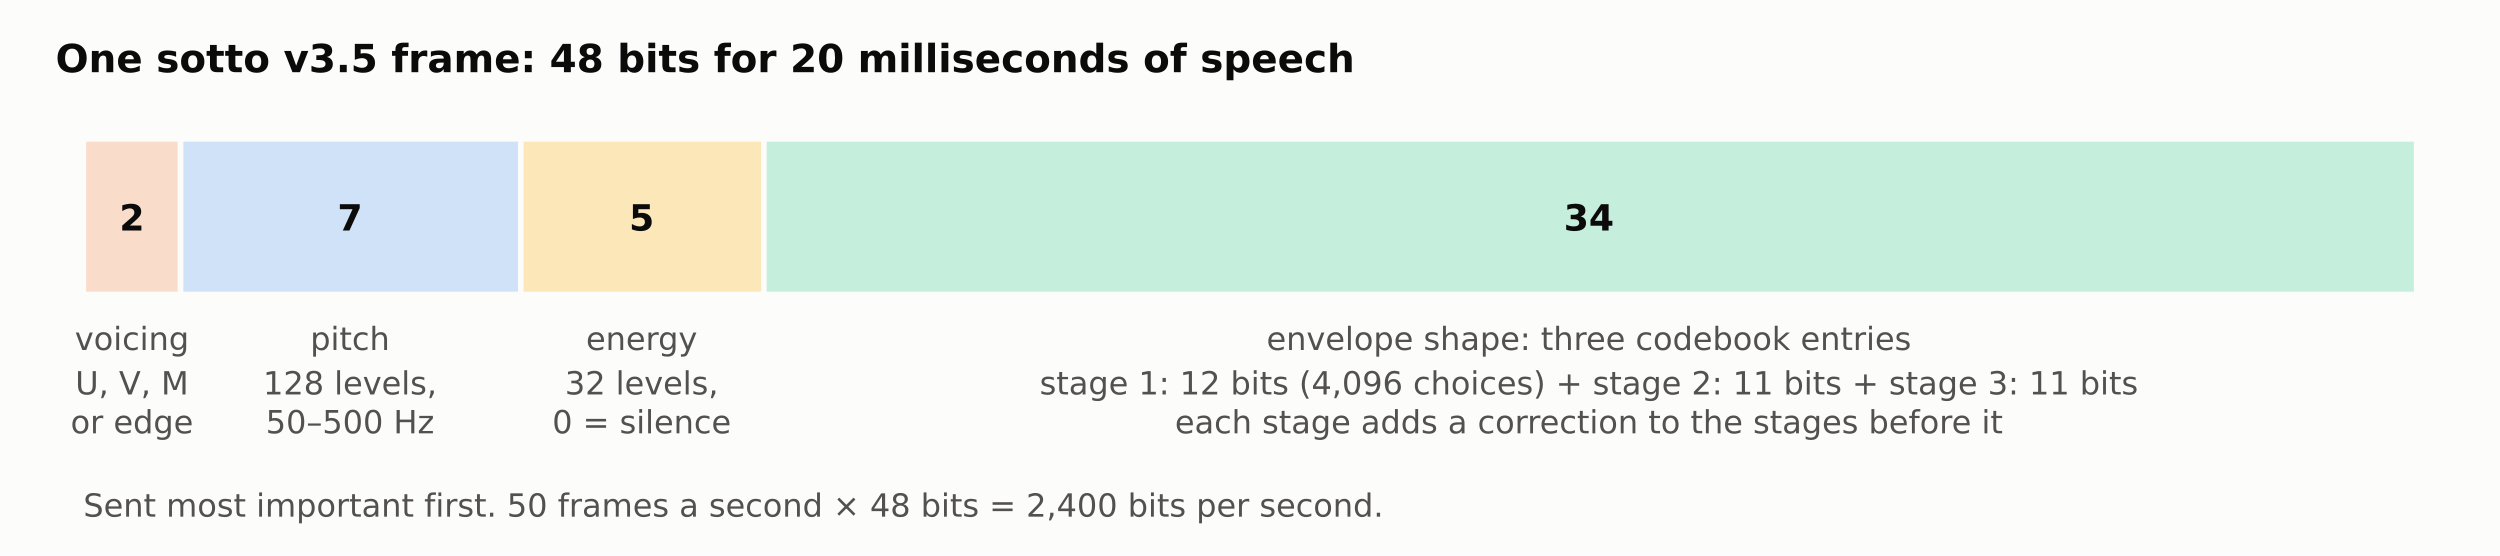
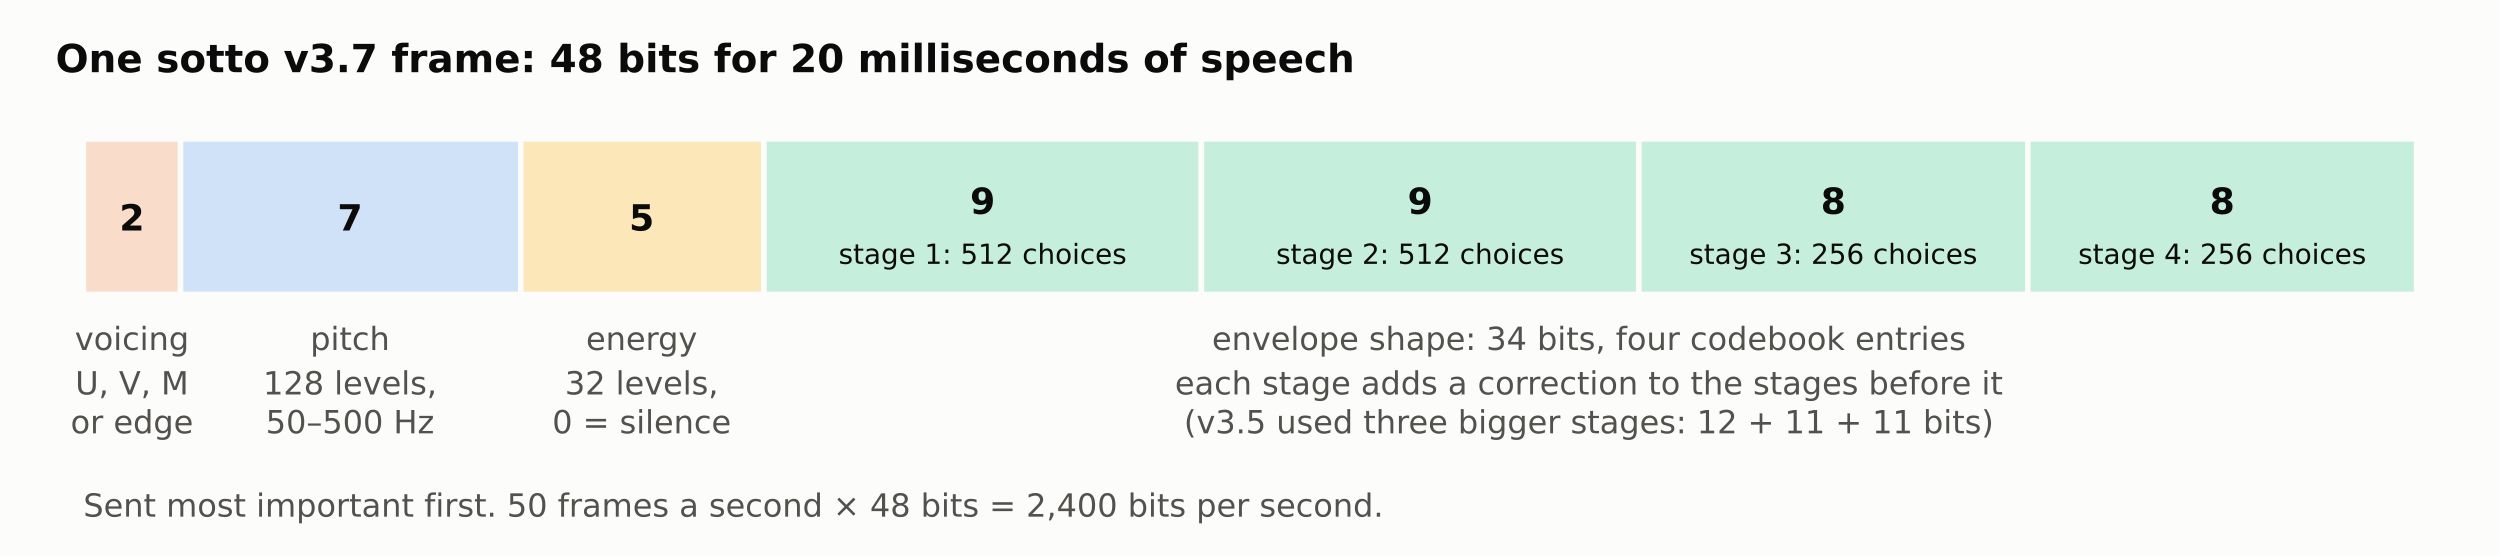
<svg xmlns="http://www.w3.org/2000/svg" viewBox="0 0 900 200" width="900" height="200" font-family="DejaVu Sans, system-ui, sans-serif">
  <style>
    .t { font-size: 13px; font-weight: bold; fill: #0b0b0b; text-anchor: middle; }
    .s { font-size: 11.5px; fill: #52514e; text-anchor: middle; }
    .n { font-size: 10px; fill: #0b0b0b; text-anchor: middle; }
  </style>
  <rect width="900" height="200" fill="#fcfcfb" />
-   <text x="20" y="26" style="font-size:14px;font-weight:bold;fill:#0b0b0b">One sotto v3.5 frame: 48 bits for 20 milliseconds of speech</text>
+   <text x="20" y="26" style="font-size:14px;font-weight:bold;fill:#0b0b0b">One sotto v3.7 frame: 48 bits for 20 milliseconds of speech</text>
  <rect x="30" y="50" width="35" height="56" fill="#f9dcc9" stroke="#fcfcfb" stroke-width="2" />
  <rect x="65" y="50" width="122.5" height="56" fill="#cfe2f8" stroke="#fcfcfb" stroke-width="2" />
  <rect x="187.5" y="50" width="87.5" height="56" fill="#fbe7b8" stroke="#fcfcfb" stroke-width="2" />
-   <rect x="275" y="50" width="595" height="56" fill="#c6eedd" stroke="#fcfcfb" stroke-width="2" />
+   <rect x="275" y="50" width="157.5" height="56" fill="#c6eedd" stroke="#fcfcfb" stroke-width="2" />
+   <rect x="432.5" y="50" width="157.5" height="56" fill="#c6eedd" stroke="#fcfcfb" stroke-width="2" />
+   <rect x="590" y="50" width="140" height="56" fill="#c6eedd" stroke="#fcfcfb" stroke-width="2" />
+   <rect x="730" y="50" width="140" height="56" fill="#c6eedd" stroke="#fcfcfb" stroke-width="2" />
  <text x="47.5" y="83" class="t">2</text>
  <text x="126" y="83" class="t">7</text>
  <text x="231" y="83" class="t">5</text>
-   <text x="572" y="83" class="t">34</text>
+   <text x="353.75" y="77" class="t">9</text>
+   <text x="353.75" y="95" class="n">stage 1: 512 choices</text>
+   <text x="511.25" y="77" class="t">9</text>
+   <text x="511.25" y="95" class="n">stage 2: 512 choices</text>
+   <text x="660" y="77" class="t">8</text>
+   <text x="660" y="95" class="n">stage 3: 256 choices</text>
+   <text x="800" y="77" class="t">8</text>
+   <text x="800" y="95" class="n">stage 4: 256 choices</text>
  <text x="47.5" y="126" class="s">voicing</text>
  <text x="126" y="126" class="s">pitch</text>
  <text x="231" y="126" class="s">energy</text>
-   <text x="572" y="126" class="s">envelope shape: three codebook entries</text>
+   <text x="572" y="126" class="s">envelope shape: 34 bits, four codebook entries</text>
  <text x="47.5" y="142" class="s">U, V, M</text>
  <text x="47.5" y="156" class="s">or edge</text>
  <text x="126" y="142" class="s">128 levels,</text>
  <text x="126" y="156" class="s">50–500 Hz</text>
  <text x="231" y="142" class="s">32 levels,</text>
  <text x="231" y="156" class="s">0 = silence</text>
-   <text x="572" y="142" class="s">stage 1: 12 bits (4,096 choices) + stage 2: 11 bits + stage 3: 11 bits</text>
-   <text x="572" y="156" class="s">each stage adds a correction to the stages before it</text>
+   <text x="572" y="142" class="s">each stage adds a correction to the stages before it</text>
+   <text x="572" y="156" class="s">(v3.5 used three bigger stages: 12 + 11 + 11 bits)</text>
  <text x="30" y="186" style="font-size:11.5px;fill:#52514e">Sent most important first. 50 frames a second × 48 bits = 2,400 bits per second.</text>
</svg>
